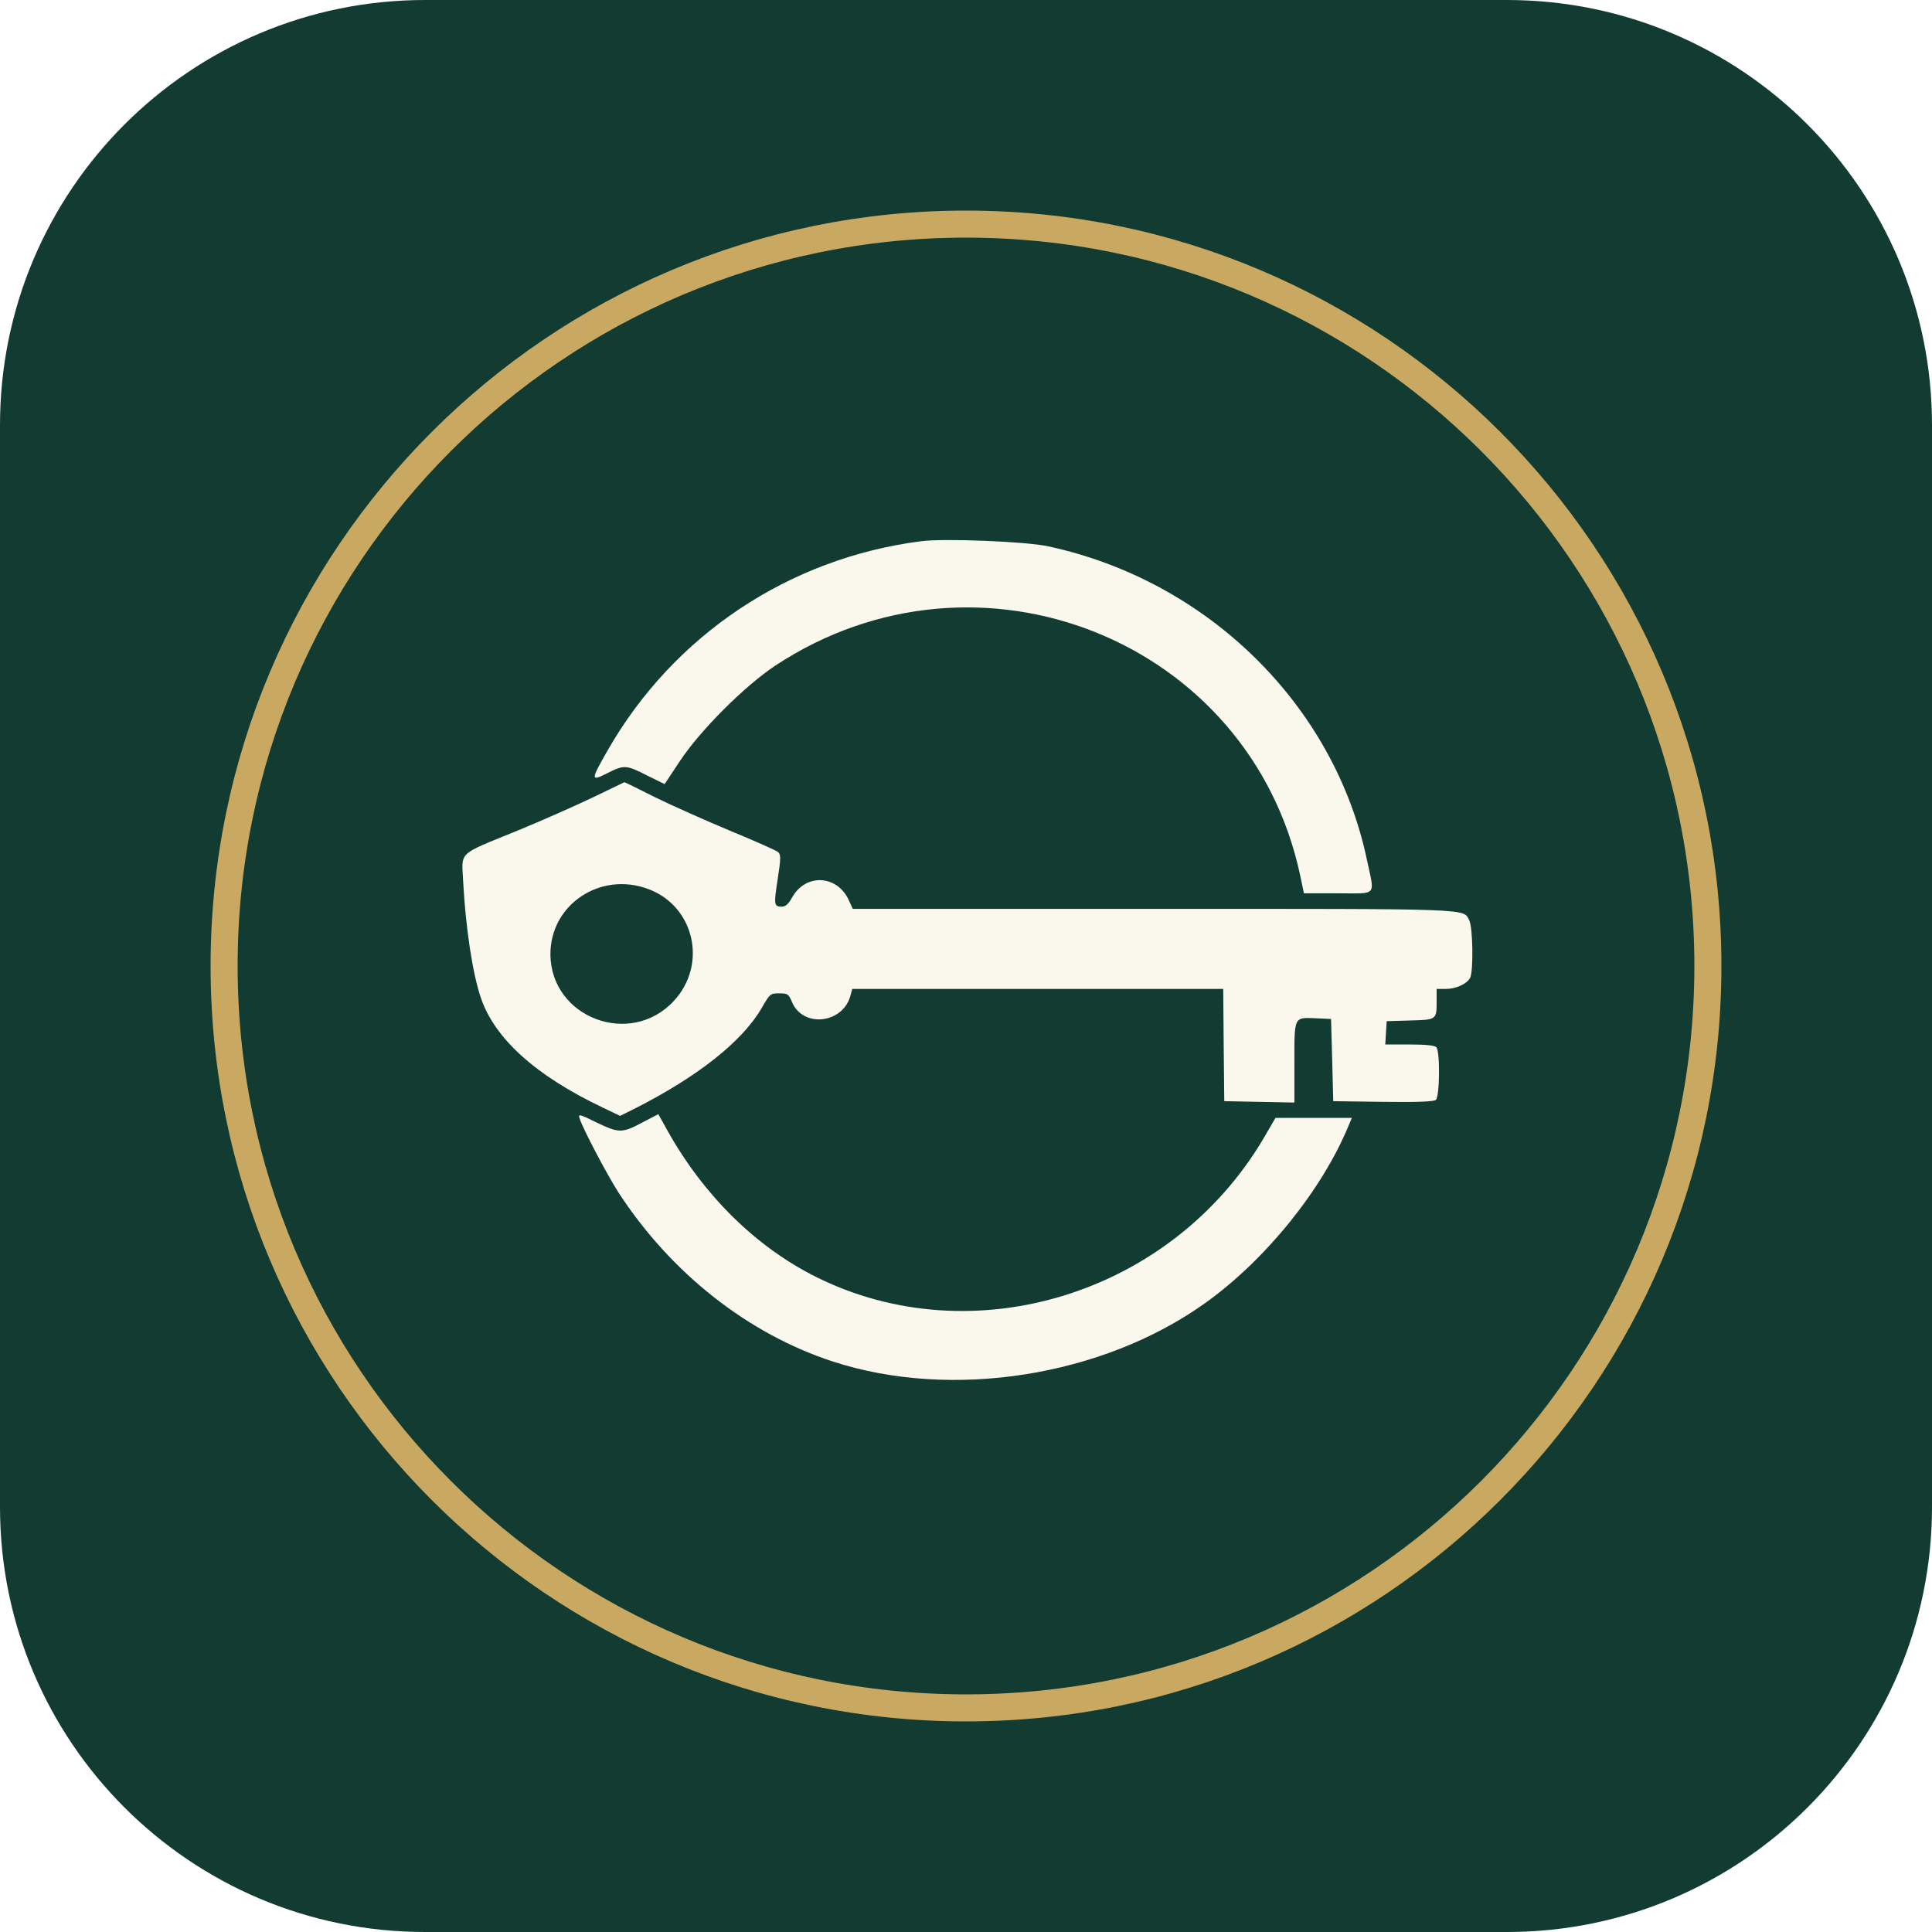
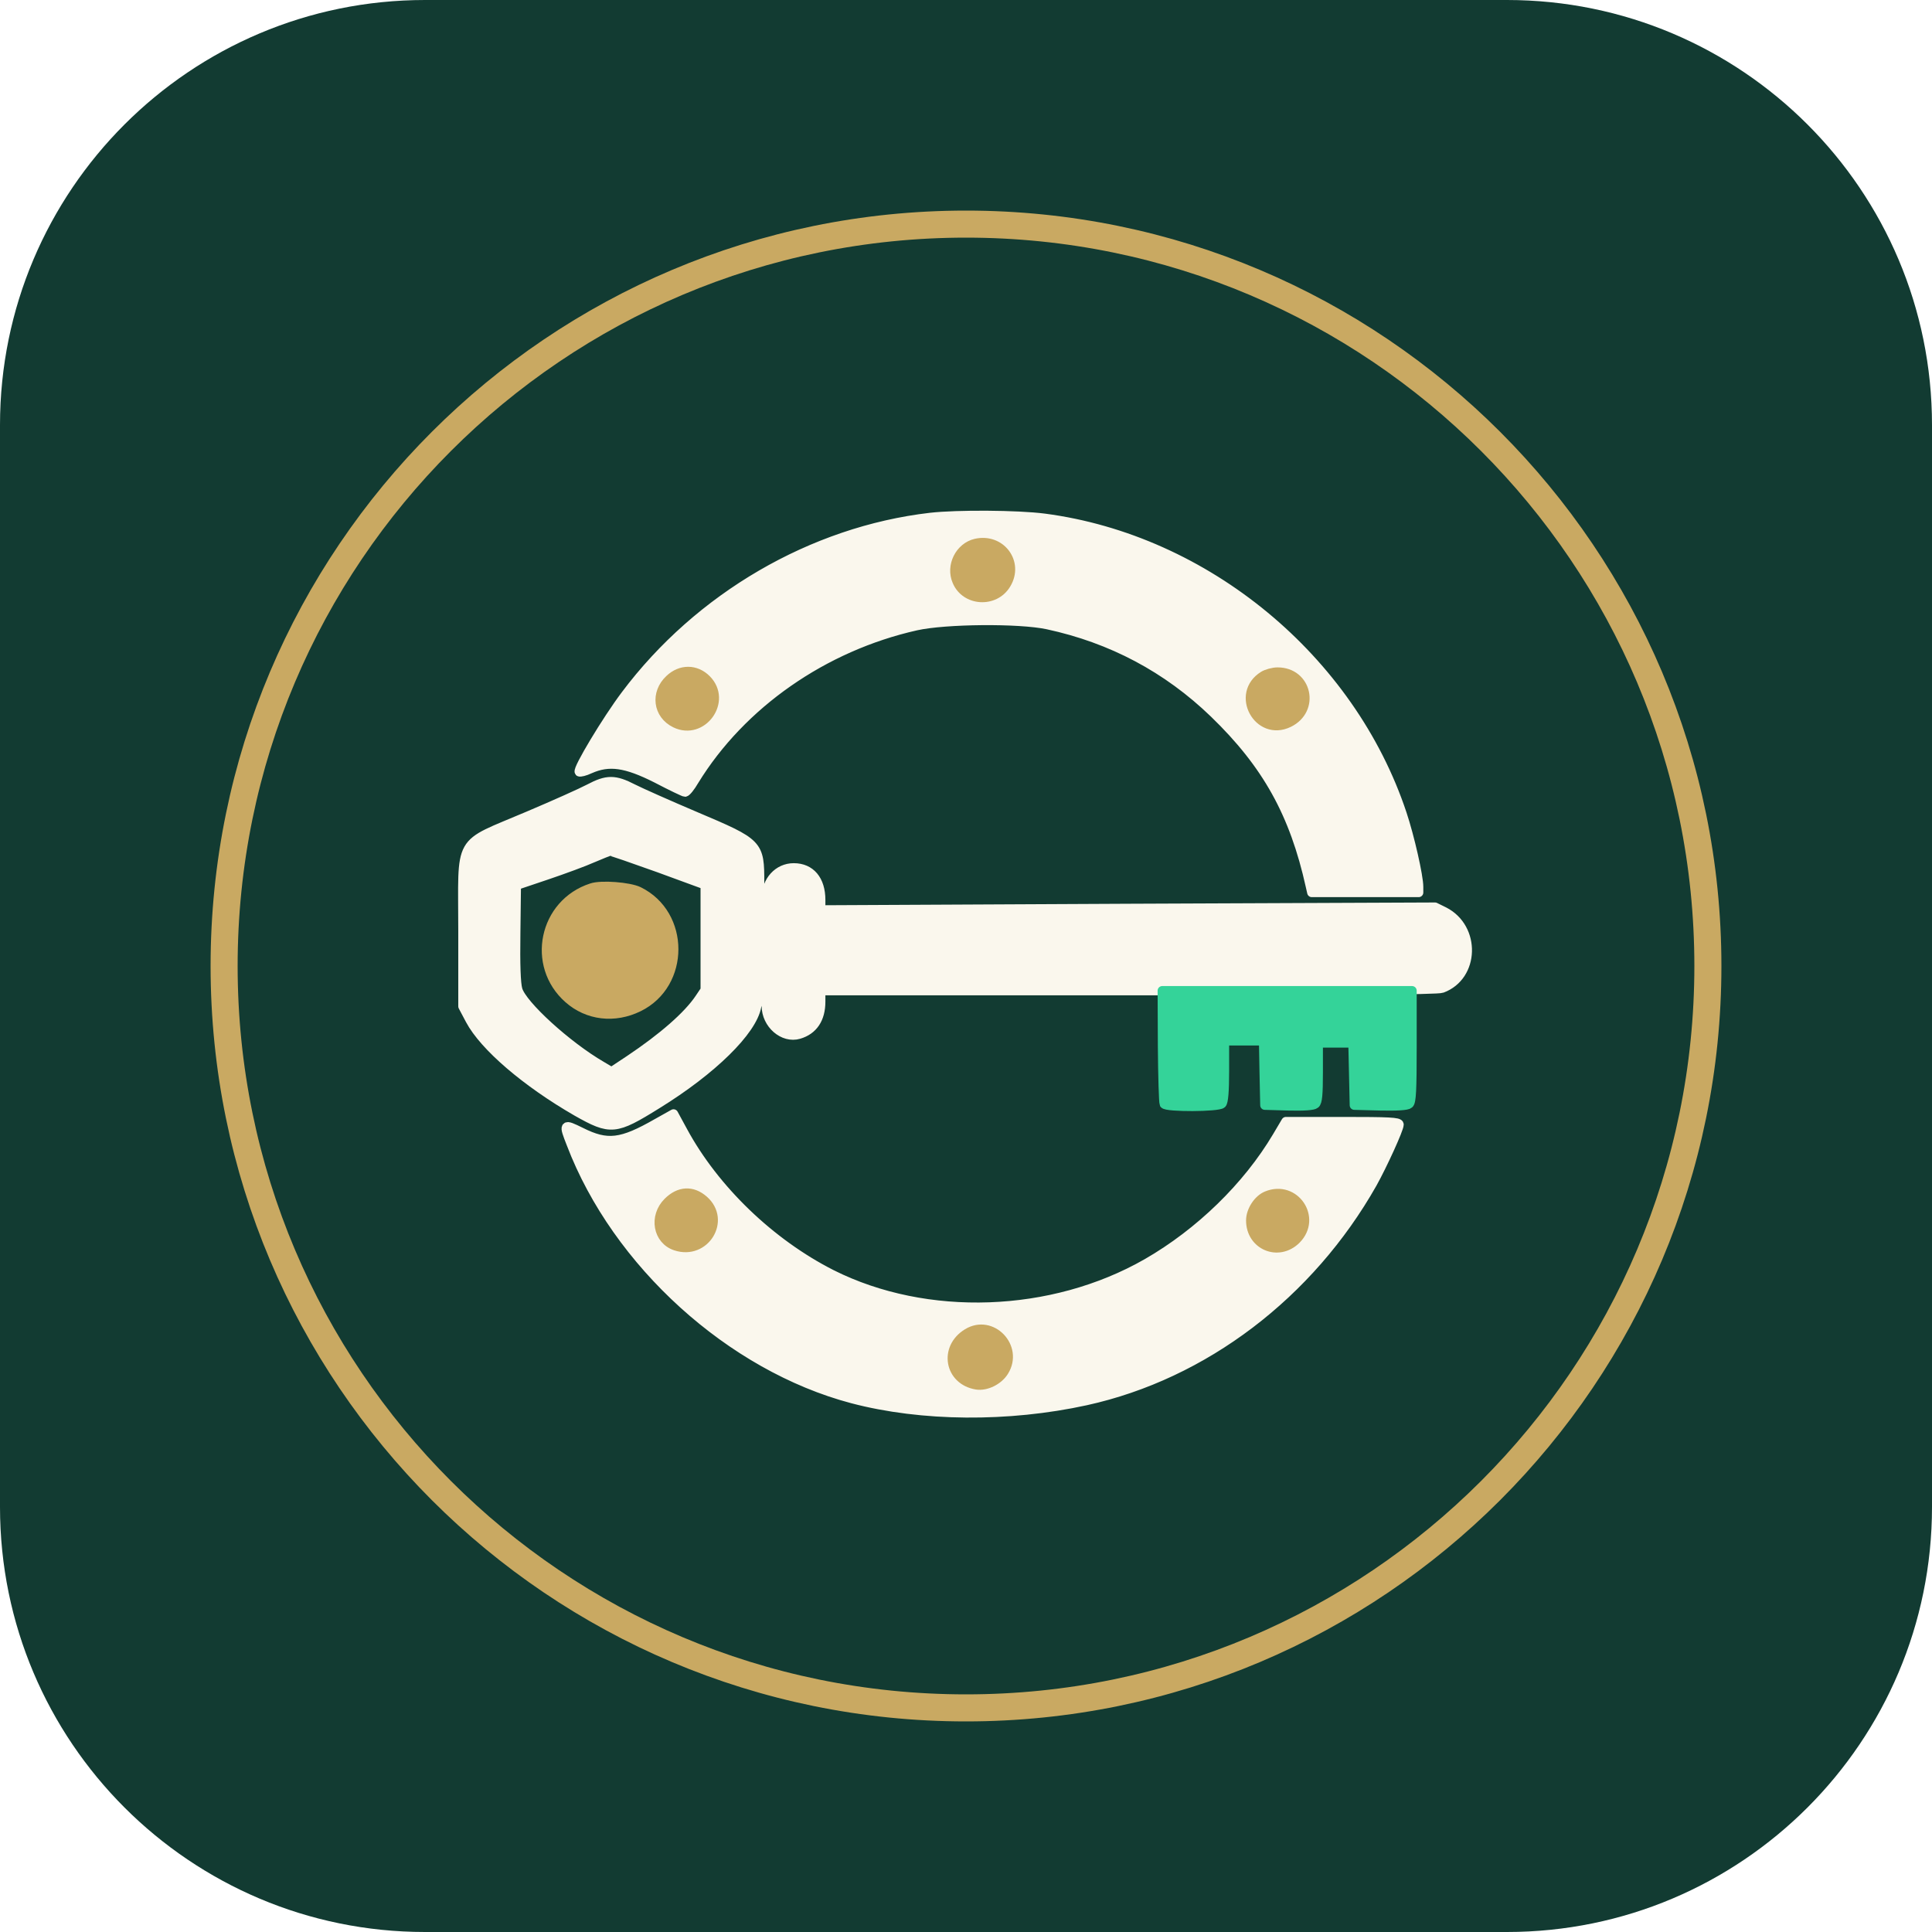
<svg xmlns="http://www.w3.org/2000/svg" viewBox="0 0 100 100">
  <rect width="100" height="100" rx="22" fill="#123b32" />
  <circle cx="50" cy="50" r="38.4" fill="none" stroke="#C9A962" stroke-width="1.4" />
-   <path fill="#FAF7ED" transform="translate(20 20) scale(0.6)" d="M46.10,13.36 C34.72,14.82 24.76,21.47 19.08,31.41 C17.61,33.98 17.61,34.10 19.05,33.37 C20.50,32.64 20.68,32.64 22.48,33.56 L24.00,34.31 L25.30,32.35 C27.06,29.68 30.90,25.85 33.53,24.10 C51.05,12.53 74.47,21.88 78.82,42.15 L79.15,43.73 L82.11,43.73 C85.54,43.73 85.27,44.05 84.58,40.81 C81.76,27.48 70.86,16.77 57.11,13.80 C55.25,13.38 48.05,13.09 46.10,13.36 Z M17.93,35.40 C16.53,36.07 13.60,37.38 11.41,38.28 C6.00,40.50 6.50,40.02 6.63,42.84 C6.84,46.66 7.42,50.58 8.13,52.69 C9.30,56.24 12.89,59.48 18.72,62.24 L20.16,62.93 L21.33,62.35 C26.83,59.57 30.67,56.54 32.36,53.65 C33.09,52.38 33.13,52.36 33.89,52.36 C34.62,52.36 34.70,52.42 34.99,53.11 C35.95,55.39 39.44,54.97 40.05,52.49 L40.19,51.98 L56.19,51.98 L72.19,51.98 L72.23,56.81 L72.28,61.66 L75.31,61.72 L78.33,61.78 L78.33,58.33 C78.33,54.32 78.27,54.43 80.19,54.51 L81.49,54.57 L81.59,58.12 L81.68,61.66 L85.98,61.72 C88.97,61.76 90.35,61.70 90.53,61.55 C90.87,61.26 90.91,57.35 90.57,57.00 C90.41,56.85 89.63,56.77 88.24,56.77 L86.17,56.77 L86.23,55.76 L86.29,54.76 L88.30,54.70 C90.59,54.64 90.60,54.64 90.60,53.07 L90.60,51.98 L91.37,51.98 C92.27,51.98 93.19,51.55 93.48,51.04 C93.79,50.46 93.73,46.68 93.41,46.05 C92.87,45.03 94.00,45.07 66.18,45.07 L40.23,45.07 L39.86,44.26 C38.84,42.13 36.16,42.02 35.01,44.07 C34.68,44.67 34.43,44.88 34.11,44.88 C33.43,44.88 33.41,44.72 33.76,42.48 C34.03,40.73 34.03,40.41 33.80,40.18 C33.65,40.04 31.80,39.22 29.69,38.35 C27.58,37.47 24.67,36.17 23.21,35.46 C21.77,34.73 20.56,34.13 20.52,34.15 C20.50,34.15 19.33,34.73 17.93,35.40 Z M22.59,43.36 C26.57,44.84 27.72,49.85 24.80,53.01 C21.06,57.06 14.19,54.47 14.15,49.00 C14.13,44.71 18.45,41.81 22.59,43.36 Z M16.67,63.16 C16.92,63.99 19.08,68.09 20.04,69.57 C24.57,76.51 31.17,81.71 38.48,84.11 C48.76,87.47 61.77,85.41 70.63,79.08 C75.81,75.38 80.69,69.36 82.99,63.81 L83.29,63.10 L80.00,63.10 L76.70,63.10 L75.68,64.85 C67.74,78.32 50.57,83.61 36.98,76.78 C31.88,74.21 27.43,69.84 24.32,64.33 L23.46,62.78 L22.06,63.51 C20.33,64.43 20.06,64.43 18.11,63.49 C16.63,62.76 16.53,62.74 16.67,63.16 Z" />
+   <g transform="translate(20 20) scale(0.6)" stroke-width="0.8" stroke-linejoin="round">
+     <path fill="#FAF7ED" stroke="#FAF7ED" d="M46.94,11.30 C36.74,12.48 26.95,18.19 20.63,26.62 C18.99,28.80 16.45,33.04 16.64,33.25 C16.71,33.30 17.12,33.21 17.56,33.00 C19.21,32.27 20.66,32.48 23.30,33.81 C24.56,34.47 25.67,35.00 25.76,35.00 C25.88,35.00 26.24,34.55 26.56,34.00 C30.62,27.39 37.72,22.44 45.70,20.65 C48.22,20.09 54.58,20.03 57.05,20.56 C62.56,21.75 67.36,24.29 71.41,28.20 C75.95,32.59 78.32,36.84 79.71,43.13 L79.83,43.66 L84.44,43.66 L89.05,43.66 L89.05,43.17 C89.05,42.26 88.28,38.86 87.62,36.88 C83.18,23.52 70.70,13.20 56.75,11.37 C54.43,11.07 49.24,11.04 46.94,11.30 Z M52.89,13.90 C53.81,14.50 54.11,16.04 53.47,17.06 C52.48,18.72 49.95,18.56 49.22,16.80 C48.30,14.59 50.86,12.56 52.89,13.90 Z M27.61,25.28 C28.17,25.85 28.25,26.04 28.25,26.90 C28.25,29.41 24.94,30.22 23.84,27.98 C22.72,25.64 25.78,23.46 27.61,25.28 Z M78.15,24.95 C79.71,25.76 79.52,28.20 77.85,29.01 C76.78,29.54 75.91,29.37 75.14,28.48 C73.39,26.49 75.76,23.70 78.15,24.95 Z M17.50,34.70 C16.84,35.05 14.47,36.11 12.25,37.05 C6.00,39.72 6.60,38.65 6.60,47.03 L6.60,53.48 L7.22,54.65 C8.43,56.93 12.04,60.03 16.43,62.56 C19.35,64.21 19.74,64.17 23.34,61.93 C28.12,58.98 31.54,55.61 31.94,53.50 C32.11,52.65 32.77,52.62 32.77,53.44 C32.77,55.01 34.24,56.29 35.59,55.89 C36.81,55.53 37.47,54.56 37.47,53.07 L37.47,52.13 L64.00,52.13 C82.29,52.13 90.69,52.07 91.06,51.92 C93.89,50.87 94.00,46.72 91.25,45.31 L90.46,44.92 L63.98,45.03 L37.47,45.16 L37.47,44.30 C37.47,42.58 36.59,41.53 35.14,41.53 C33.80,41.53 32.77,42.66 32.77,44.13 C32.77,44.43 32.65,44.60 32.48,44.60 C32.26,44.60 32.20,44.28 32.20,42.85 C32.20,39.46 32.16,39.42 26.61,37.07 C24.35,36.11 21.94,35.04 21.27,34.70 C19.70,33.89 19.03,33.89 17.50,34.70 Z M23.49,41.53 L27.50,43.00 L27.50,47.53 L27.50,52.07 L27.01,52.80 C26.01,54.29 23.86,56.17 20.96,58.11 L19.42,59.13 L18.56,58.62 C15.58,56.89 11.70,53.35 11.33,52.03 C11.18,51.52 11.12,49.87 11.16,47.16 L11.21,43.04 L13.85,42.15 C15.30,41.66 17.09,41.00 17.80,40.68 C18.54,40.36 19.20,40.10 19.29,40.10 C19.40,40.08 21.28,40.74 23.49,41.53 Z M23.36,63.55 C20.27,65.32 19.06,65.47 16.77,64.32 C15.28,63.59 15.26,63.61 15.94,65.34 C19.87,75.64 29.72,84.56 40.20,87.33 C46.19,88.91 53.66,88.96 60.34,87.50 C70.53,85.26 79.64,78.33 85.06,68.75 C85.94,67.17 87.36,64.06 87.36,63.68 C87.36,63.46 86.49,63.42 82.48,63.42 L77.60,63.42 L76.83,64.72 C74.27,69.03 70.17,73.02 65.61,75.64 C57.44,80.32 46.58,80.70 38.41,76.60 C33.12,73.92 28.31,69.29 25.58,64.25 L24.77,62.76 L23.36,63.55 Z M27.38,70.20 C28.48,71.16 28.51,72.55 27.48,73.59 C26.44,74.62 24.62,74.49 23.90,73.32 C22.49,71.01 25.37,68.43 27.38,70.20 Z M78.40,70.20 C79.49,71.16 79.52,72.55 78.49,73.59 C77.45,74.62 75.63,74.49 74.91,73.32 C73.50,71.03 76.38,68.43 78.40,70.20 Z M52.55,81.74 C54.15,82.81 53.98,85.09 52.23,85.92 C50.12,86.91 47.96,84.62 49.14,82.66 C49.93,81.36 51.40,80.96 52.55,81.74 Z" />
+     <path fill="#34d399" stroke="#34d399" d="M66.95,56.91 C66.97,59.54 67.04,61.78 67.10,61.90 C67.29,62.20 71.77,62.18 72.07,61.88 C72.22,61.73 72.30,60.82 72.30,59.05 L72.30,56.46 L73.99,56.46 L75.67,56.46 L75.72,59.22 L75.78,62.01 L77.83,62.07 C79.17,62.10 79.96,62.05 80.13,61.90 C80.33,61.73 80.39,61.09 80.39,59.17 L80.39,56.64 L81.90,56.64 L83.38,56.64 L83.44,59.32 L83.50,62.01 L85.74,62.07 C87.20,62.10 88.05,62.05 88.22,61.90 C88.43,61.73 88.48,60.75 88.48,56.91 L88.48,52.13 L77.72,52.13 L66.93,52.13 L66.95,56.91 Z" />
+     <path fill="#C9A962" stroke="#C9A962" d="M50.84,13.54 C49.46,13.86 48.65,15.48 49.22,16.80 C49.95,18.56 52.48,18.72 53.47,17.06 C54.60,15.20 53.00,13.05 50.84,13.54 Z M24.43,25.27 C23.17,26.45 23.39,28.30 24.92,29.05 C27.25,30.18 29.45,27.13 27.61,25.28 C26.69,24.36 25.39,24.36 24.43,25.27 Z M75.67,24.96 C73.16,26.51 75.21,30.29 77.85,29.01 C80.16,27.88 79.43,24.63 76.87,24.64 C76.48,24.64 75.93,24.80 75.67,24.96 Z M17.71,43.26 C13.55,44.60 12.44,49.94 15.71,52.82 C17.37,54.29 19.68,54.56 21.76,53.54 C25.80,51.56 25.80,45.54 21.76,43.56 C20.95,43.17 18.54,42.98 17.71,43.26 Z M24.28,70.37 C23.04,71.61 23.39,73.64 24.96,74.15 C27.48,74.98 29.34,71.93 27.38,70.20 C26.39,69.33 25.26,69.39 24.28,70.37 Z M75.95,69.82 C75.20,70.12 74.56,71.10 74.56,71.95 C74.56,74.11 76.96,75.11 78.49,73.59 C80.32,71.74 78.36,68.84 75.95,69.82 Z M50.12,81.68 C48.05,82.94 48.54,85.75 50.91,86.14 C51.74,86.27 52.80,85.75 53.28,84.97 C54.58,82.88 52.21,80.40 50.12,81.68 Z" />
+   </g>
</svg>
